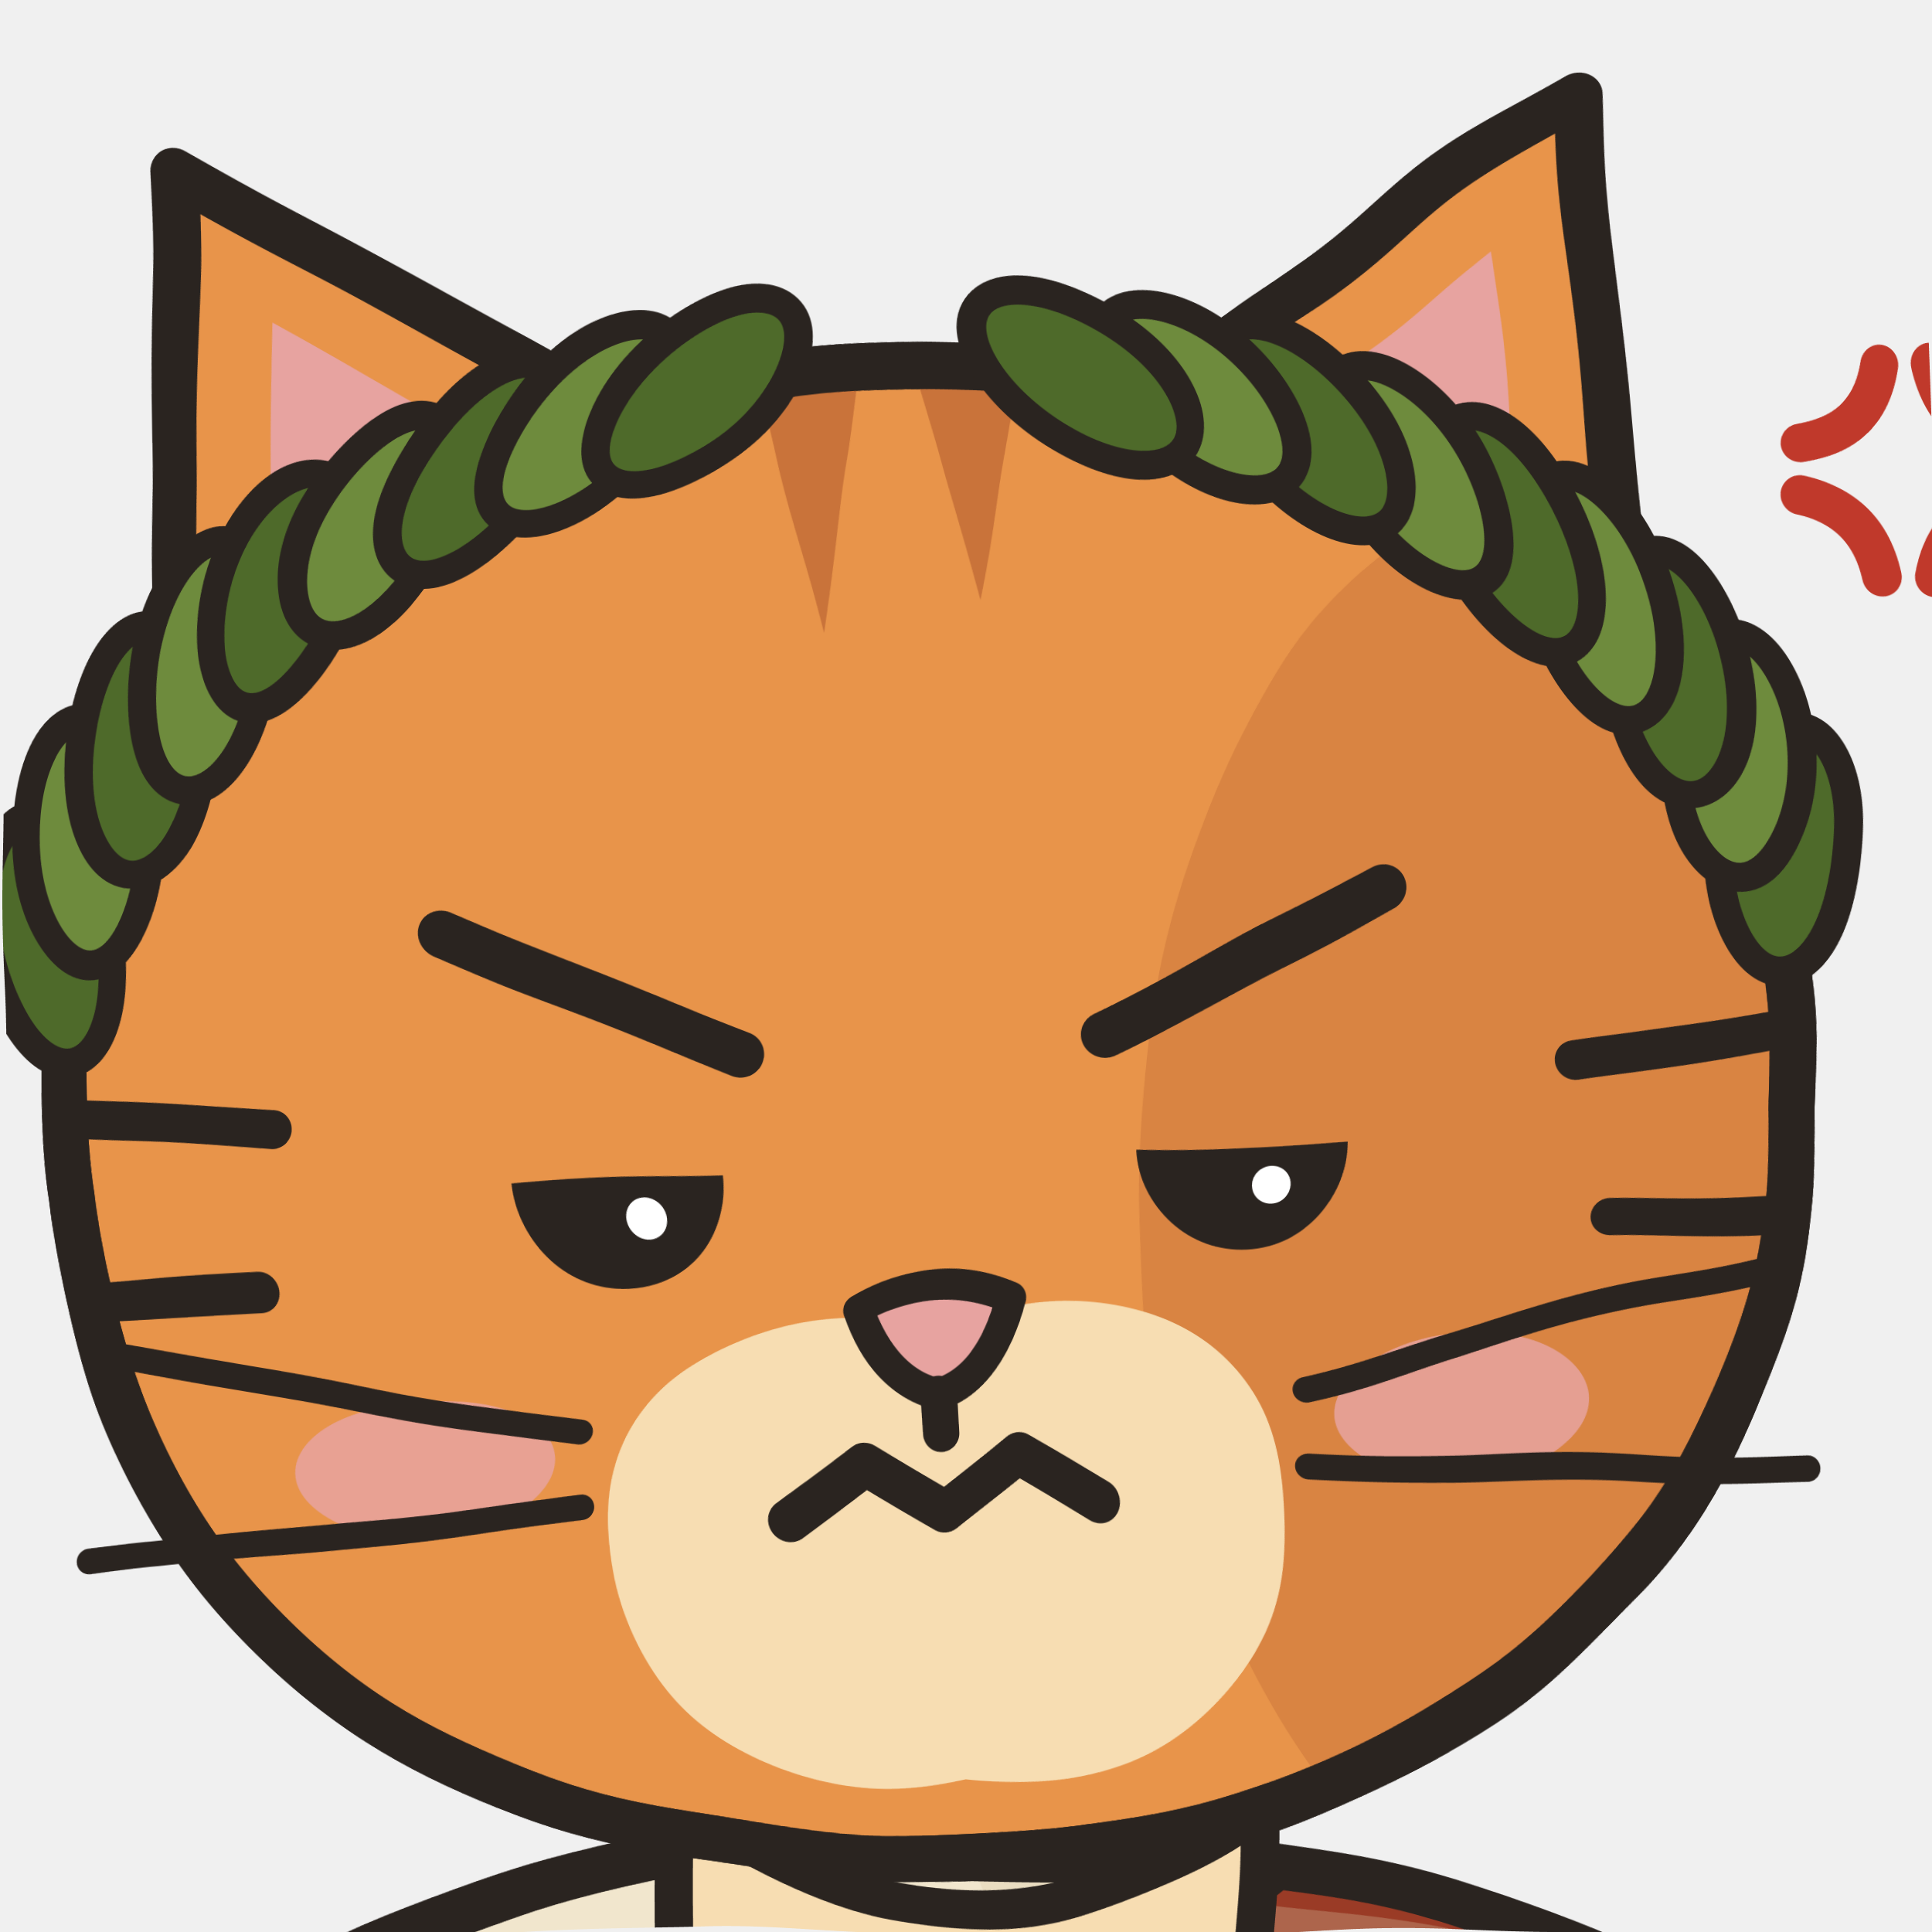
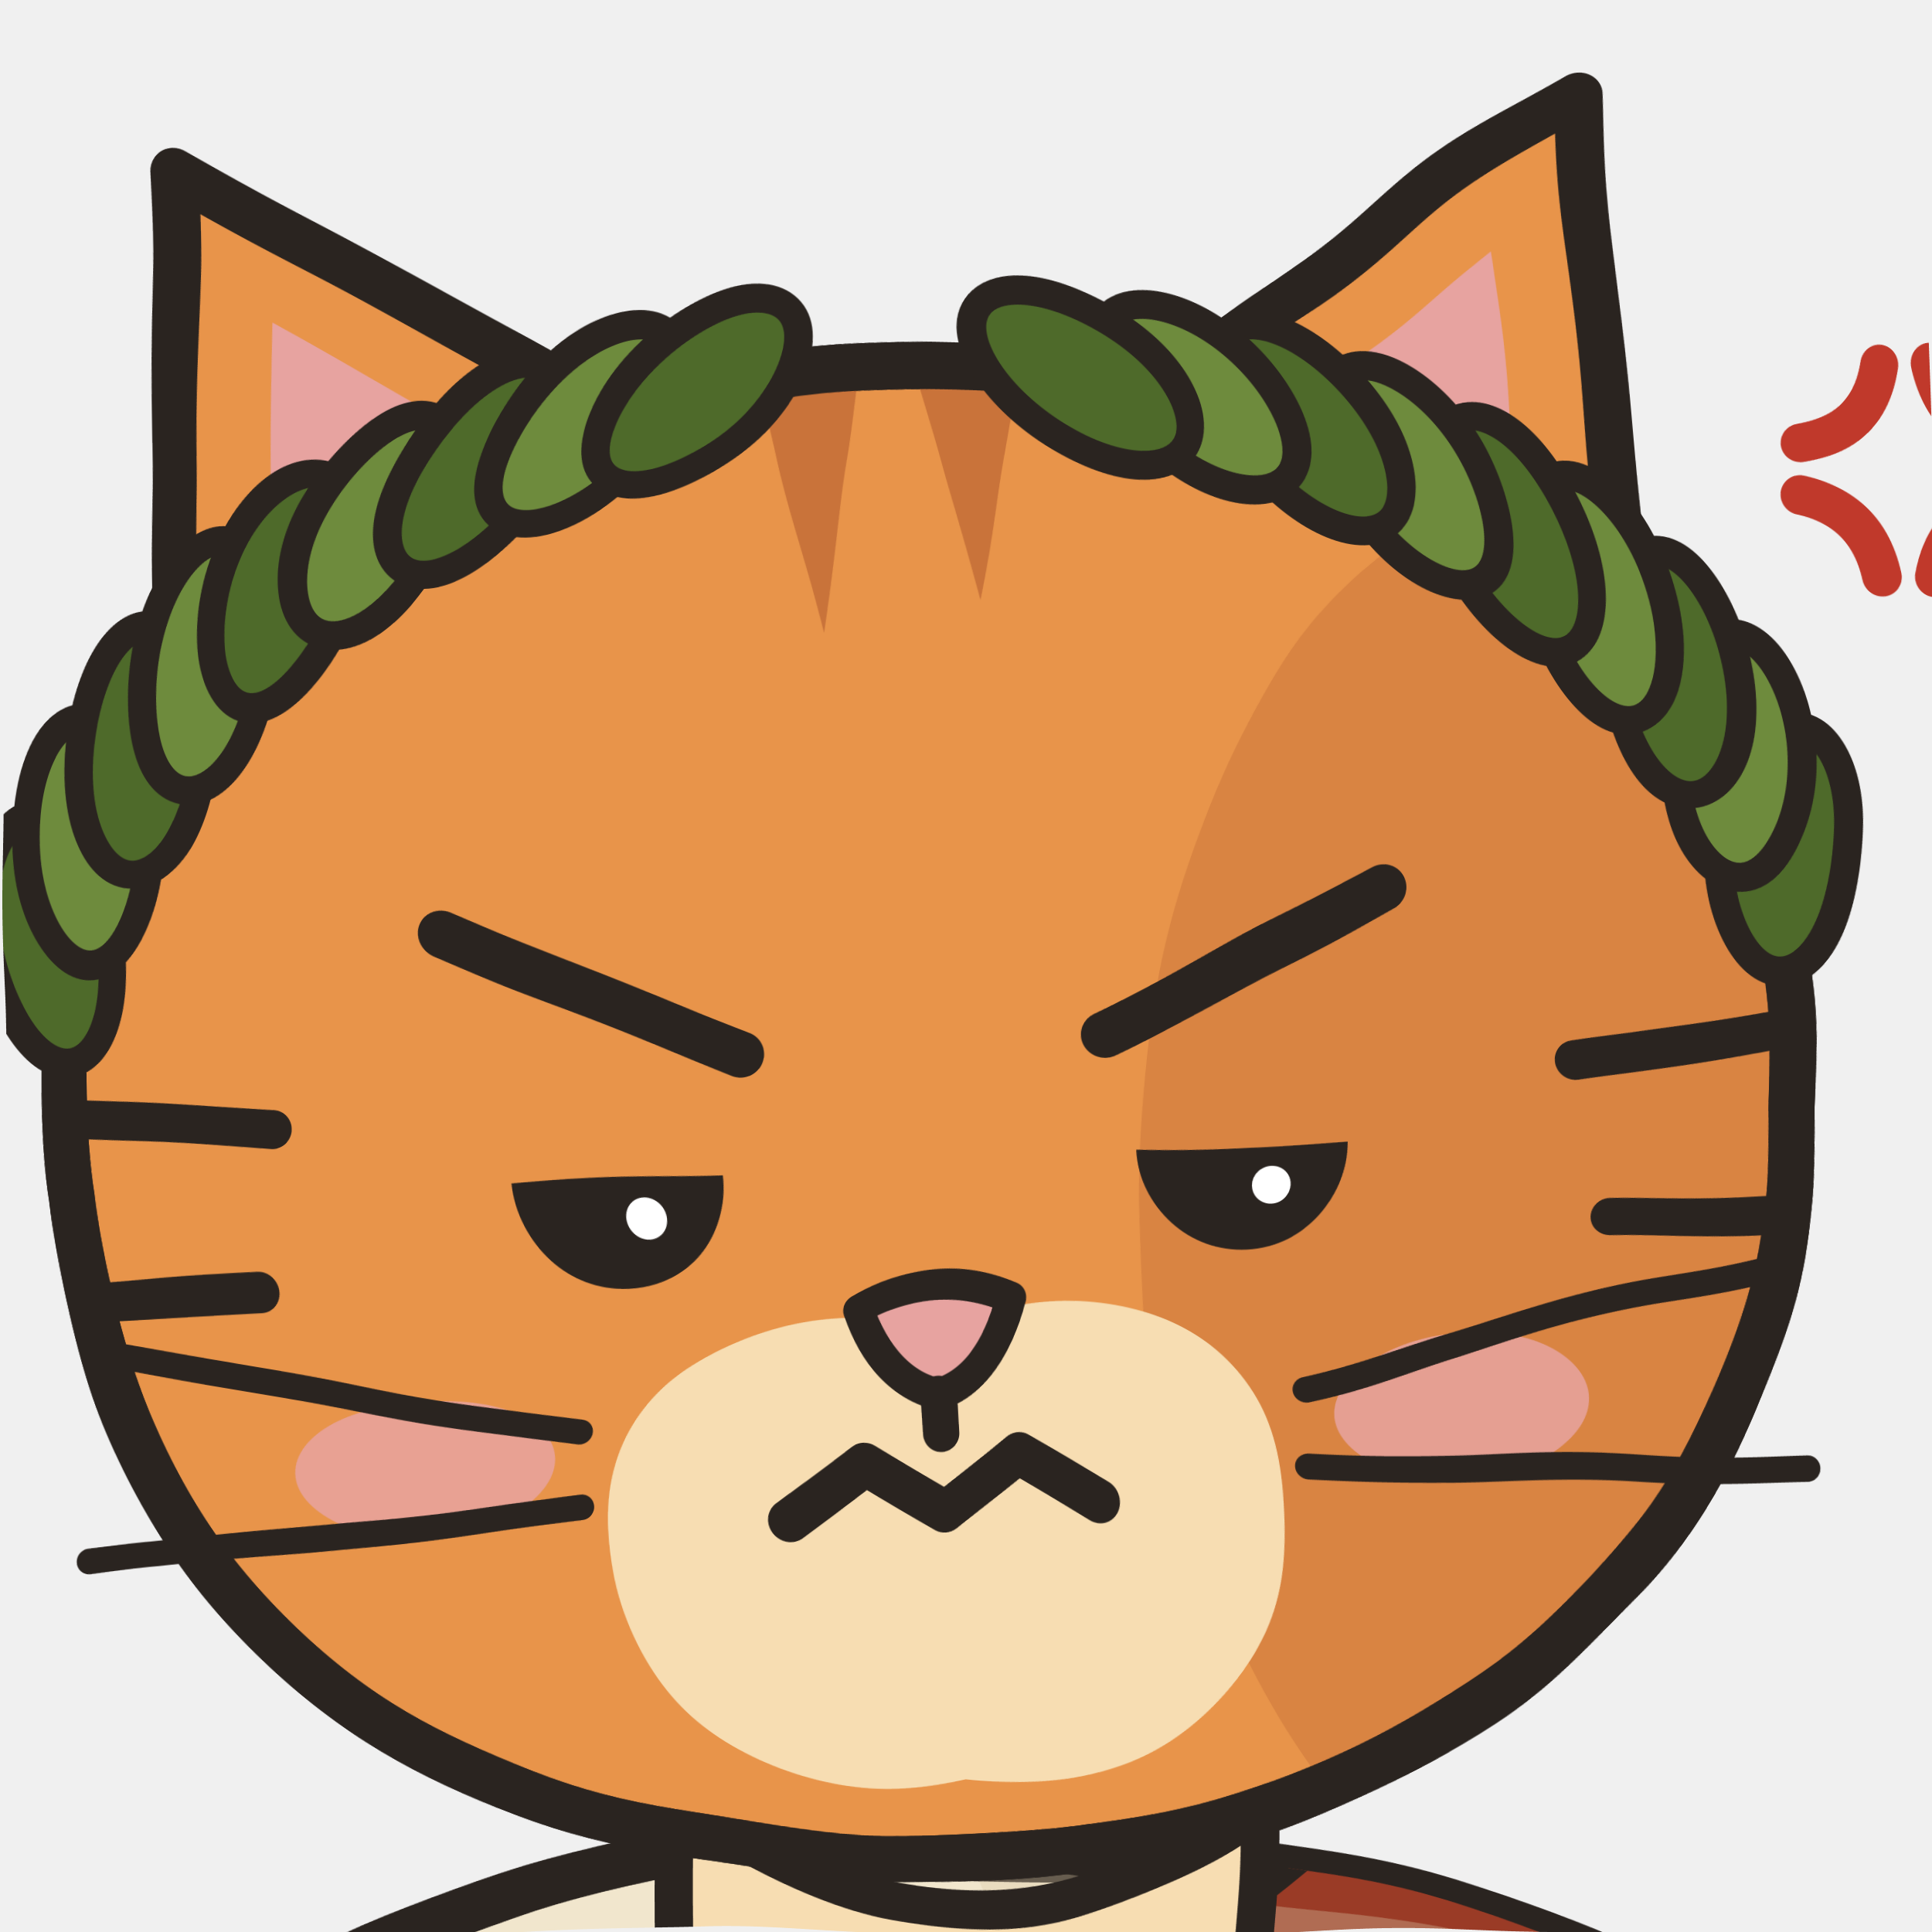
<svg xmlns="http://www.w3.org/2000/svg" viewBox="46 22 148 148" width="148" height="148">
  <defs>
    <filter id="rough" x="-5%" y="-5%" width="110%" height="110%">
      <feTurbulence type="fractalNoise" baseFrequency="0.035" numOctaves="2" seed="7" result="n" />
      <feDisplacementMap in="SourceGraphic" in2="n" scale="2.2" />
    </filter>
    <clipPath id="head">
      <path d="M54,96 C50,56 84,36 120,36 C156,36 190,56 186,96 C184,132 156,150 120,150 C84,150 56,132 54,96 Z" />
    </clipPath>
    <clipPath id="body">
      <path d="M22,240 C26,196 58,170 100,164 L140,164 C182,170 214,196 218,240 Z" />
    </clipPath>
  </defs>
  <g filter="url(#rough)">
-     <path d="M22,240 C26,196 58,170 100,164 L140,164 C182,170 214,196 218,240 Z" fill="#E2CB9C" />
+     <path d="M22,240 C26,196 58,170 100,164 L140,164 C182,170 214,196 218,240 Z" fill="#F1E6CD" stroke="#2A2420" stroke-width="3.6" stroke-linejoin="round" stroke-linecap="round" />
    <g clip-path="url(#body)">
-       <path d="M0,140 L240,140 L240,240 L0,240 Z" fill="#F1E6CD" stroke="#2A2420" stroke-width="2.6" stroke-linejoin="round" stroke-linecap="round" />
      <path d="M150,160 L190,166 L96,240 L52,240 Z" fill="#9A3B26" stroke="#2A2420" stroke-width="2.4" stroke-linejoin="round" stroke-linecap="round" />
      <path d="M60,206 Q78,214 84,236" fill="none" stroke="#2A2420" stroke-width="2.4" stroke-linecap="round" stroke-linejoin="round" />
      <path d="M178,200 Q170,218 176,240" fill="none" stroke="#2A2420" stroke-width="2.4" stroke-linecap="round" stroke-linejoin="round" />
      <path d="M200,214 Q196,228 200,240" fill="none" stroke="#2A2420" stroke-width="2.4" stroke-linecap="round" stroke-linejoin="round" />
-       <path d="M120,164 L220,180 L220,240 L150,240 Z" fill="#D9C9A6" opacity=".3" />
+       <path d="M120,164 L220,180 L220,240 L150,240 Z" fill="#D9C9A6" opacity=".35" />
    </g>
-     <path d="M22,240 C26,196 58,170 100,164 L140,164 C182,170 214,196 218,240 Z" fill="none" stroke="#2A2420" stroke-width="3.6" stroke-linejoin="round" stroke-linecap="round" />
    <path d="M98,160 Q120,176 142,160 L142,172 Q120,184 98,172 Z" fill="#F7DDB2" stroke="#2A2420" stroke-width="3" stroke-linejoin="round" stroke-linecap="round" />
    <g transform="translate(0 14) rotate(-3 120 150)">
      <path d="M64,74 L66,18 L108,44 Z" fill="#E8944A" stroke="#2A2420" stroke-width="3.6" stroke-linejoin="round" stroke-linecap="round" />
      <path d="M72,64 L73,30 L98,46 Z" fill="#E7A3A0" />
      <path d="M176,74 L174,18 L132,44 Z" fill="#E8944A" stroke="#2A2420" stroke-width="3.6" stroke-linejoin="round" stroke-linecap="round" />
      <path d="M168,64 L167,30 L142,46 Z" fill="#E7A3A0" />
      <path d="M54,96 C50,56 84,36 120,36 C156,36 190,56 186,96 C184,132 156,150 120,150 C84,150 56,132 54,96 Z" fill="#E8944A" stroke="#2A2420" stroke-width="3.6" stroke-linejoin="round" stroke-linecap="round" />
      <g clip-path="url(#head)">
        <ellipse cx="170" cy="104" rx="34" ry="56" fill="#C9733A" opacity=".5" />
        <path d="M110,36 L114,56 L118,36 Z M122,36 L126,54 L130,36 Z" fill="#C9733A" />
        <path d="M55,90 L70,92" fill="none" stroke="#2A2420" stroke-width="3" stroke-linecap="round" stroke-linejoin="round" />
        <path d="M55,104 L68,104" fill="none" stroke="#2A2420" stroke-width="3" stroke-linecap="round" stroke-linejoin="round" />
        <path d="M185,90 L170,92" fill="none" stroke="#2A2420" stroke-width="3" stroke-linecap="round" stroke-linejoin="round" />
        <path d="M185,104 L172,104" fill="none" stroke="#2A2420" stroke-width="3" stroke-linecap="round" stroke-linejoin="round" />
      </g>
      <path d="M54,96 C50,56 84,36 120,36 C156,36 190,56 186,96 C184,132 156,150 120,150 C84,150 56,132 54,96 Z" fill="none" stroke="#2A2420" stroke-width="3.6" stroke-linejoin="round" stroke-linecap="round" />
      <path d="M94,124 C94,110 108,106 120,110 C132,106 146,110 146,124 C146,140 132,146 120,144 C108,146 94,140 94,124 Z" fill="#F7DDB2" />
      <ellipse cx="53.4" cy="76.1" rx="9.5" ry="4.8" transform="rotate(263.0 53.4 76.1)" fill="#4E6A2A" stroke="#2A2420" stroke-width="2.2" stroke-linejoin="round" stroke-linecap="round" />
      <ellipse cx="56.8" cy="69.0" rx="9.5" ry="4.8" transform="rotate(270.5 56.8 69.0)" fill="#6E8B3D" stroke="#2A2420" stroke-width="2.2" stroke-linejoin="round" stroke-linecap="round" />
      <ellipse cx="61.3" cy="62.4" rx="9.5" ry="4.8" transform="rotate(278.0 61.3 62.4)" fill="#4E6A2A" stroke="#2A2420" stroke-width="2.2" stroke-linejoin="round" stroke-linecap="round" />
      <ellipse cx="66.8" cy="56.3" rx="9.5" ry="4.8" transform="rotate(285.5 66.8 56.3)" fill="#6E8B3D" stroke="#2A2420" stroke-width="2.2" stroke-linejoin="round" stroke-linecap="round" />
      <ellipse cx="73.2" cy="50.9" rx="9.5" ry="4.8" transform="rotate(293.0 73.2 50.9)" fill="#4E6A2A" stroke="#2A2420" stroke-width="2.2" stroke-linejoin="round" stroke-linecap="round" />
      <ellipse cx="80.4" cy="46.2" rx="9.5" ry="4.8" transform="rotate(300.5 80.4 46.2)" fill="#6E8B3D" stroke="#2A2420" stroke-width="2.2" stroke-linejoin="round" stroke-linecap="round" />
      <ellipse cx="88.2" cy="42.3" rx="9.5" ry="4.8" transform="rotate(308.0 88.2 42.3)" fill="#4E6A2A" stroke="#2A2420" stroke-width="2.2" stroke-linejoin="round" stroke-linecap="round" />
      <ellipse cx="96.6" cy="39.3" rx="9.5" ry="4.8" transform="rotate(315.5 96.6 39.3)" fill="#6E8B3D" stroke="#2A2420" stroke-width="2.2" stroke-linejoin="round" stroke-linecap="round" />
      <ellipse cx="105.4" cy="37.3" rx="9.5" ry="4.8" transform="rotate(323.0 105.4 37.3)" fill="#4E6A2A" stroke="#2A2420" stroke-width="2.2" stroke-linejoin="round" stroke-linecap="round" />
      <ellipse cx="186.6" cy="76.1" rx="9.5" ry="4.8" transform="rotate(457.0 186.6 76.1)" fill="#4E6A2A" stroke="#2A2420" stroke-width="2.2" stroke-linejoin="round" stroke-linecap="round" />
      <ellipse cx="183.2" cy="69.0" rx="9.5" ry="4.8" transform="rotate(449.5 183.2 69.0)" fill="#6E8B3D" stroke="#2A2420" stroke-width="2.2" stroke-linejoin="round" stroke-linecap="round" />
      <ellipse cx="178.7" cy="62.4" rx="9.5" ry="4.8" transform="rotate(442.0 178.7 62.4)" fill="#4E6A2A" stroke="#2A2420" stroke-width="2.2" stroke-linejoin="round" stroke-linecap="round" />
      <ellipse cx="173.2" cy="56.3" rx="9.5" ry="4.8" transform="rotate(434.5 173.2 56.3)" fill="#6E8B3D" stroke="#2A2420" stroke-width="2.2" stroke-linejoin="round" stroke-linecap="round" />
      <ellipse cx="166.8" cy="50.9" rx="9.5" ry="4.8" transform="rotate(427.0 166.8 50.9)" fill="#4E6A2A" stroke="#2A2420" stroke-width="2.2" stroke-linejoin="round" stroke-linecap="round" />
      <ellipse cx="159.6" cy="46.2" rx="9.5" ry="4.8" transform="rotate(419.5 159.6 46.2)" fill="#6E8B3D" stroke="#2A2420" stroke-width="2.2" stroke-linejoin="round" stroke-linecap="round" />
      <ellipse cx="151.8" cy="42.3" rx="9.5" ry="4.8" transform="rotate(412.0 151.8 42.3)" fill="#4E6A2A" stroke="#2A2420" stroke-width="2.2" stroke-linejoin="round" stroke-linecap="round" />
      <ellipse cx="143.4" cy="39.3" rx="9.5" ry="4.8" transform="rotate(404.5 143.4 39.3)" fill="#6E8B3D" stroke="#2A2420" stroke-width="2.2" stroke-linejoin="round" stroke-linecap="round" />
      <ellipse cx="134.6" cy="37.3" rx="9.5" ry="4.8" transform="rotate(397.0 134.6 37.3)" fill="#4E6A2A" stroke="#2A2420" stroke-width="2.2" stroke-linejoin="round" stroke-linecap="round" />
      <path d="M88,97 A8,8 0 0 0 104,97 Z" fill="#2A2420" />
      <circle cx="98" cy="100" r="1.5" fill="#fff" />
      <path d="M136,97 A8,8 0 0 0 152,97 Z" fill="#2A2420" />
      <circle cx="146" cy="100" r="1.5" fill="#fff" />
      <path d="M84,78 L106,88" fill="none" stroke="#2A2420" stroke-width="3.6" stroke-linecap="round" stroke-linejoin="round" />
      <path d="M156,78 L134,88" fill="none" stroke="#2A2420" stroke-width="3.6" stroke-linecap="round" stroke-linejoin="round" />
      <ellipse cx="80" cy="118" rx="10" ry="5.5" fill="#E7A3A0" opacity="0.85" />
      <ellipse cx="160" cy="118" rx="10" ry="5.5" fill="#E7A3A0" opacity="0.85" />
      <path d="M114,108 Q120,105 126,108 Q124,114 120,115 Q116,114 114,108 Z" fill="#E7A3A0" stroke="#2A2420" stroke-width="2.4" stroke-linejoin="round" stroke-linecap="round" />
      <path d="M120,115 L120,118" fill="none" stroke="#2A2420" stroke-width="2.8" stroke-linecap="round" stroke-linejoin="round" />
      <path d="M108,124 L114,120 L120,124 L126,120 L132,124" fill="none" stroke="#2A2420" stroke-width="3.2" stroke-linecap="round" stroke-linejoin="round" />
      <path d="M92,116 L56,108" fill="none" stroke="#2A2420" stroke-width="2" stroke-linecap="round" stroke-linejoin="round" />
      <path d="M92,122 L54,124" fill="none" stroke="#2A2420" stroke-width="2" stroke-linecap="round" stroke-linejoin="round" />
      <path d="M148,116 L184,108" fill="none" stroke="#2A2420" stroke-width="2" stroke-linecap="round" stroke-linejoin="round" />
      <path d="M148,122 L186,124" fill="none" stroke="#2A2420" stroke-width="2" stroke-linecap="round" stroke-linejoin="round" />
    </g>
-     <path d="M58,204 C86,232 136,226 160,210" fill="none" stroke="#2A2420" stroke-width="25.0" stroke-linecap="round" />
-     <path d="M58,204 C86,232 136,226 160,210" fill="none" stroke="#E8944A" stroke-width="18.5" stroke-linecap="round" />
-     <g transform="rotate(0 160 210)">
-       <ellipse cx="160" cy="210" rx="12.5" ry="11.5" fill="#E8944A" stroke="#2A2420" stroke-width="3.4" stroke-linejoin="round" stroke-linecap="round" />
-       <path d="M156.5,212 L156.5,217" fill="none" stroke="#2A2420" stroke-width="2.2" stroke-linecap="round" stroke-linejoin="round" />
-       <path d="M163.5,212 L163.5,217" fill="none" stroke="#2A2420" stroke-width="2.2" stroke-linecap="round" stroke-linejoin="round" />
+     <g transform="rotate(-25 108 212)">
+       <ellipse cx="108" cy="212" rx="14" ry="13" fill="#E8944A" stroke="#2A2420" stroke-width="3.2" stroke-linejoin="round" stroke-linecap="round" />
+       <ellipse cx="98" cy="215" rx="5.5" ry="6.5" fill="#E8944A" stroke="#2A2420" stroke-width="2.8" stroke-linejoin="round" stroke-linecap="round" />
+       <path d="M104,215 L104,221" fill="none" stroke="#2A2420" stroke-width="2.2" stroke-linecap="round" stroke-linejoin="round" />
+       <path d="M111,215 L111,221" fill="none" stroke="#2A2420" stroke-width="2.2" stroke-linecap="round" stroke-linejoin="round" />
+       <ellipse cx="109" cy="208" rx="5" ry="3" fill="#F3B98A" opacity=".55" />
    </g>
-     <path d="M182,204 C154,230 104,224 80,208" fill="none" stroke="#2A2420" stroke-width="25.0" stroke-linecap="round" />
-     <path d="M182,204 C154,230 104,224 80,208" fill="none" stroke="#E8944A" stroke-width="18.5" stroke-linecap="round" />
-     <g transform="rotate(0 80 208)">
-       <ellipse cx="80" cy="208" rx="12.5" ry="11.5" fill="#E8944A" stroke="#2A2420" stroke-width="3.4" stroke-linejoin="round" stroke-linecap="round" />
-       <path d="M76.5,210 L76.5,215" fill="none" stroke="#2A2420" stroke-width="2.2" stroke-linecap="round" stroke-linejoin="round" />
-       <path d="M83.5,210 L83.5,215" fill="none" stroke="#2A2420" stroke-width="2.2" stroke-linecap="round" stroke-linejoin="round" />
+     <g transform="rotate(20 134 206)">
+       <ellipse cx="134" cy="206" rx="14" ry="13" fill="#E8944A" stroke="#2A2420" stroke-width="3.2" stroke-linejoin="round" stroke-linecap="round" />
+       <ellipse cx="144" cy="209" rx="5.5" ry="6.5" fill="#E8944A" stroke="#2A2420" stroke-width="2.8" stroke-linejoin="round" stroke-linecap="round" />
+       <path d="M130,209 L130,215" fill="none" stroke="#2A2420" stroke-width="2.2" stroke-linecap="round" stroke-linejoin="round" />
+       <path d="M137,209 L137,215" fill="none" stroke="#2A2420" stroke-width="2.2" stroke-linecap="round" stroke-linejoin="round" />
+       <ellipse cx="135" cy="202" rx="5" ry="3" fill="#F3B98A" opacity=".55" />
    </g>
    <g transform="translate(184 50)">
      <path d="M0,6 Q5,5 6,0" fill="none" stroke="#C0392B" stroke-width="3" stroke-linecap="round" stroke-linejoin="round" />
      <path d="M10,0 Q11,5 16,6" fill="none" stroke="#C0392B" stroke-width="3" stroke-linecap="round" stroke-linejoin="round" />
      <path d="M16,10 Q11,11 10,16" fill="none" stroke="#C0392B" stroke-width="3" stroke-linecap="round" stroke-linejoin="round" />
      <path d="M6,16 Q5,11 0,10" fill="none" stroke="#C0392B" stroke-width="3" stroke-linecap="round" stroke-linejoin="round" />
    </g>
  </g>
</svg>
